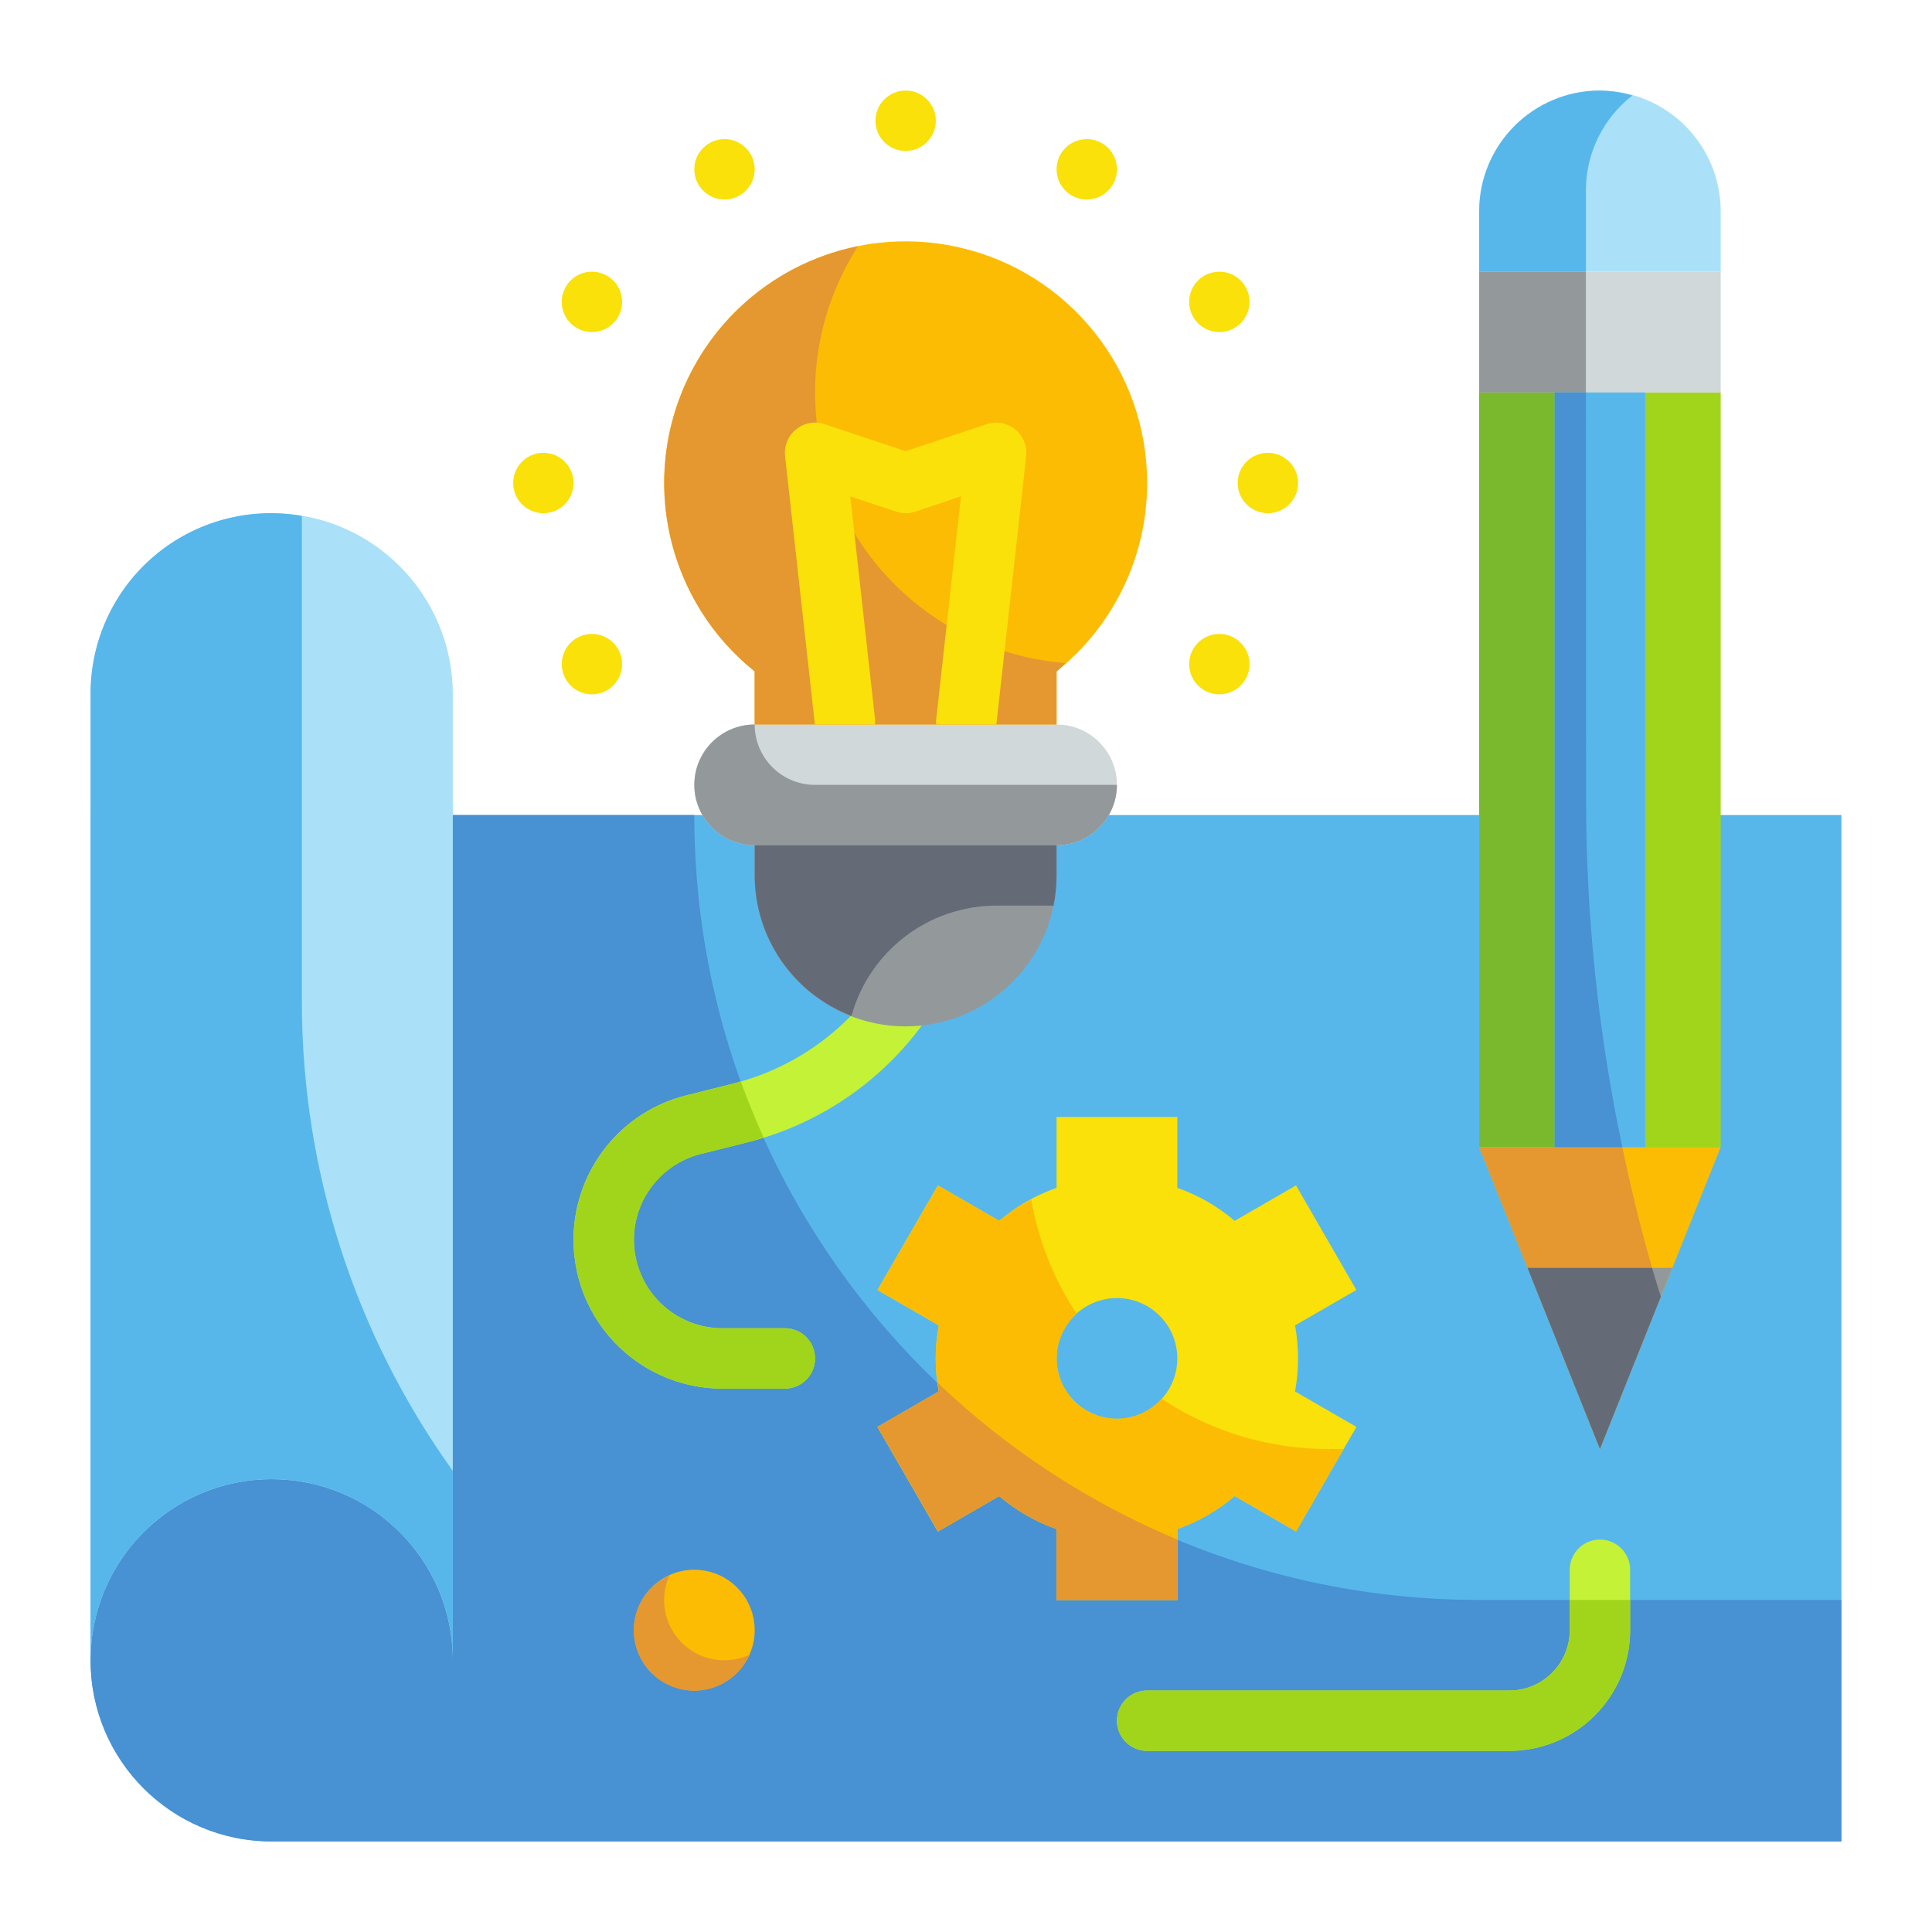
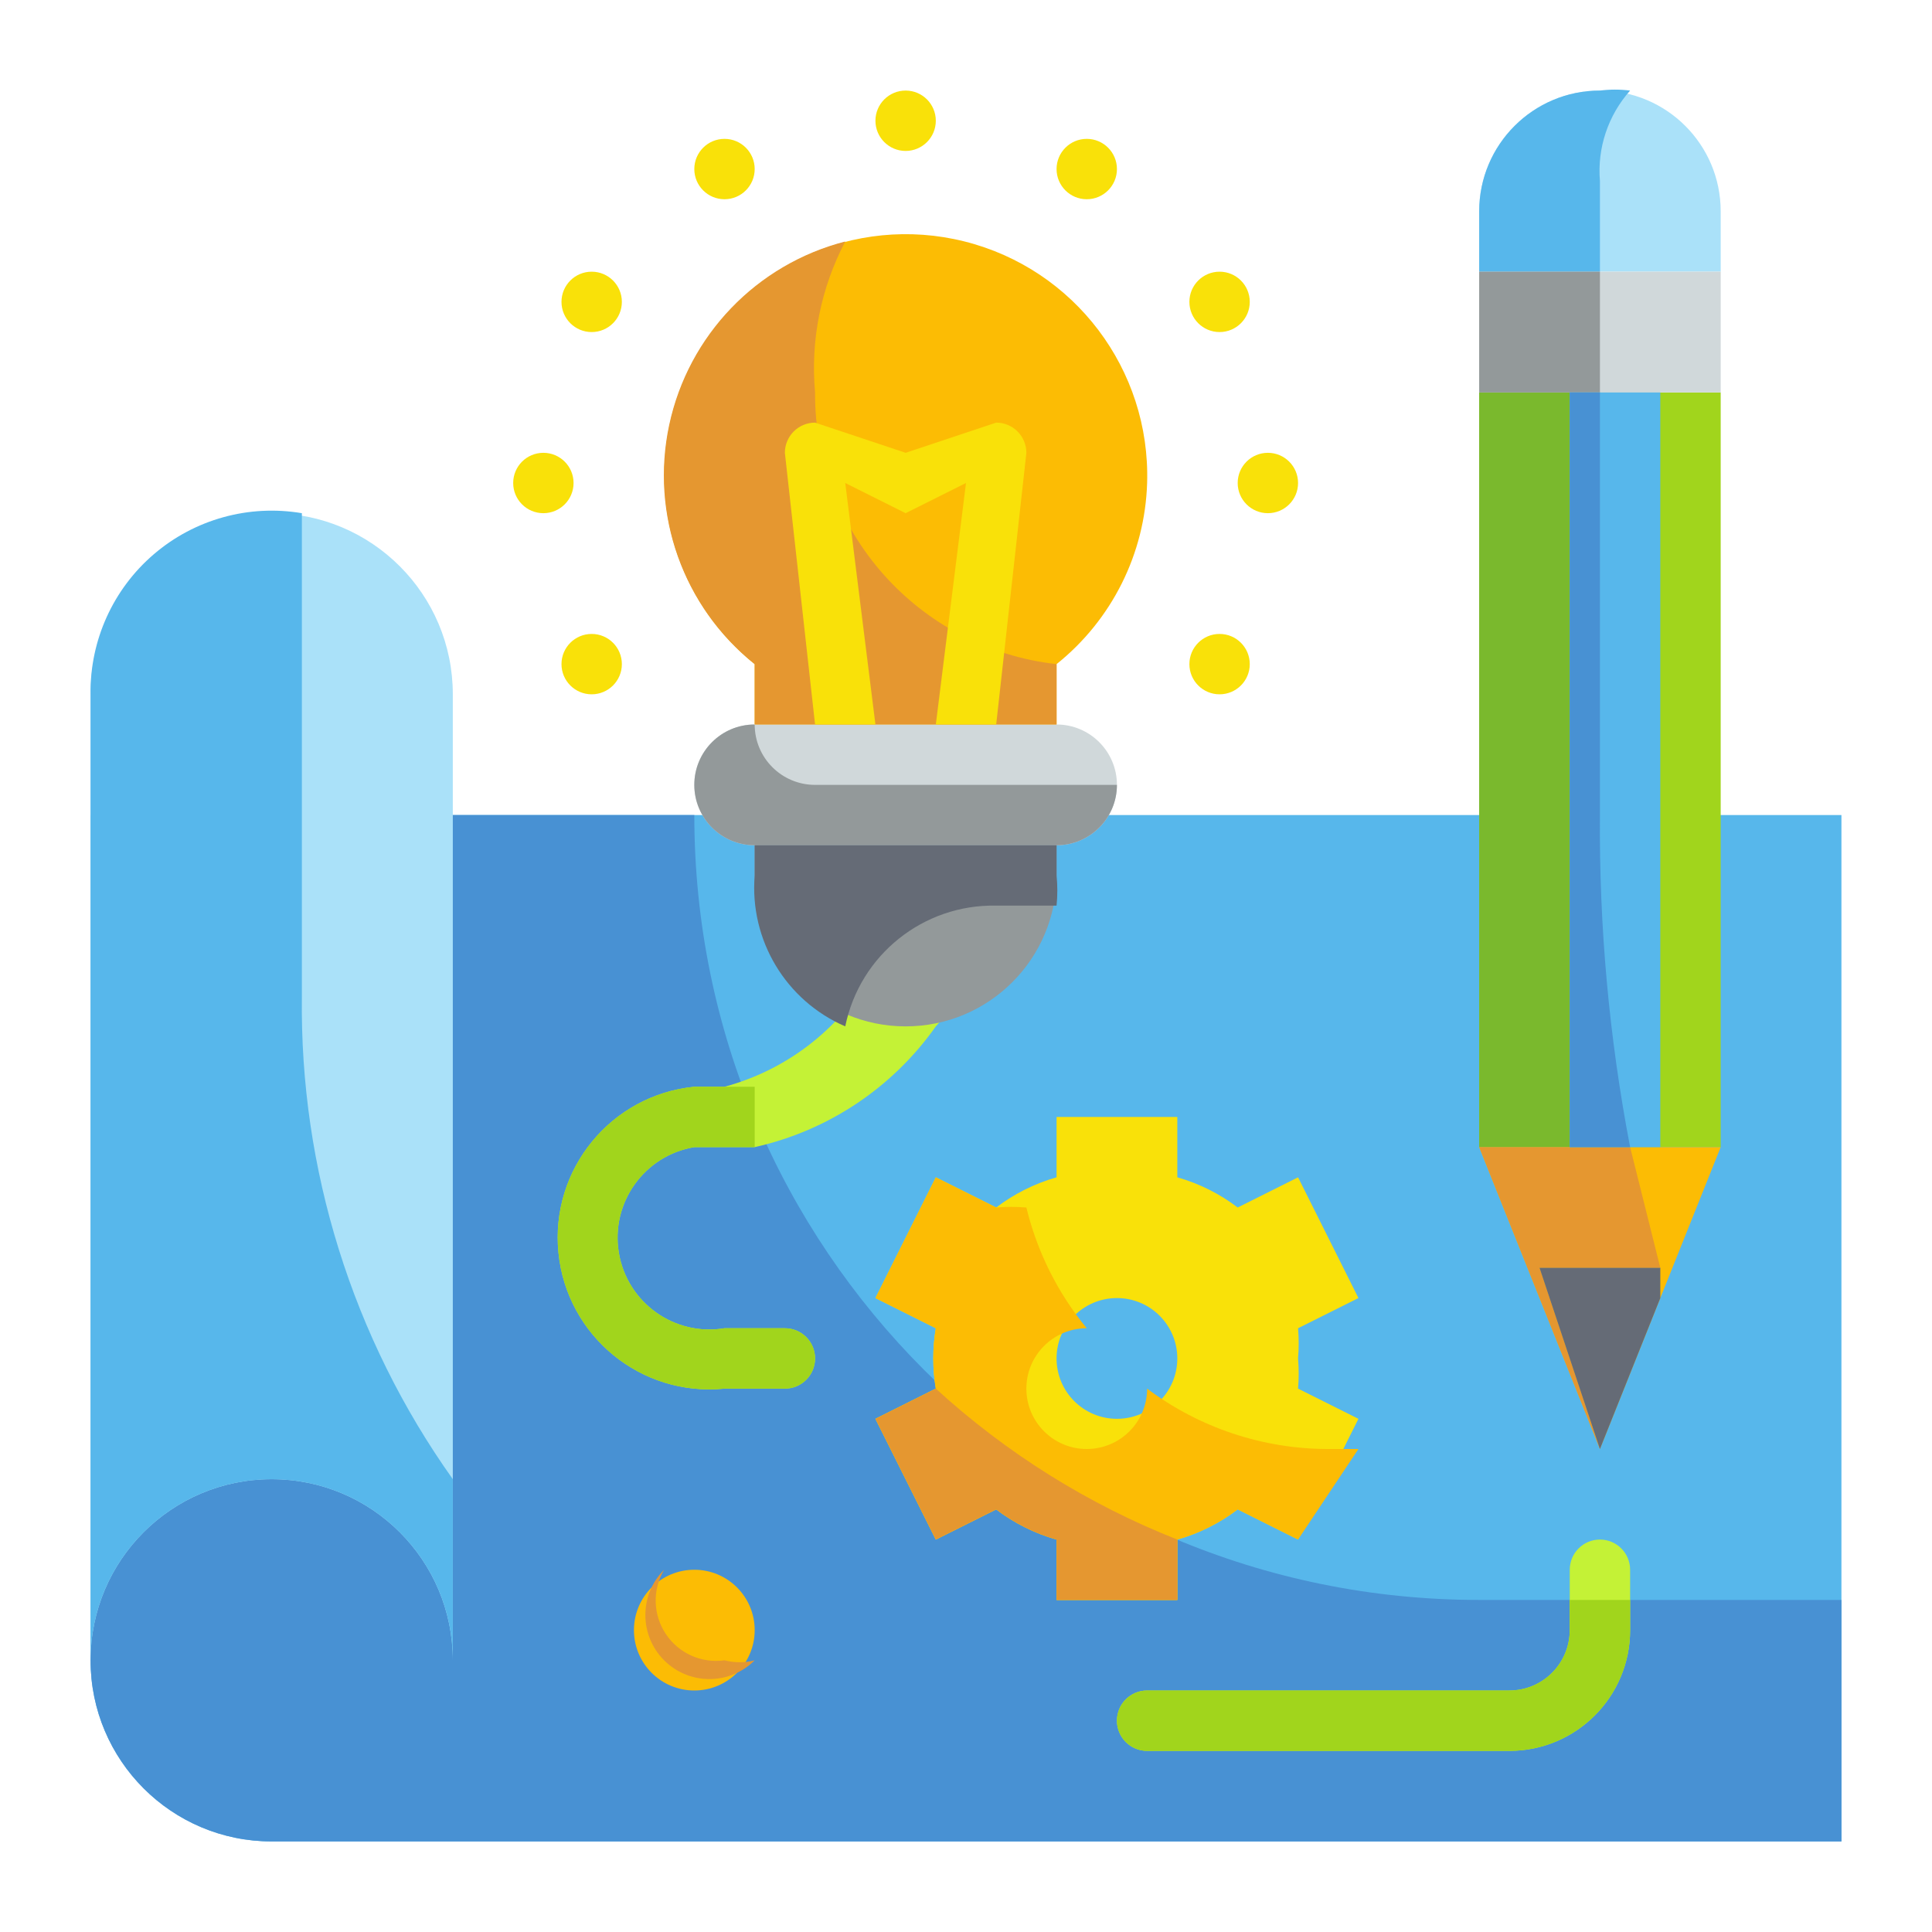
- <svg xmlns="http://www.w3.org/2000/svg" height="512" viewBox="0 0 64 64" width="512">
-   <g id="Flat">
-     <g id="Color_copy" data-name="Color copy">
-       <g>
-         <path d="m3 27h58a0 0 0 0 1 0 0v34a0 0 0 0 1 0 0h-52a6 6 0 0 1 -6-6v-28a0 0 0 0 1 0 0z" fill="#57b7eb" />
-         <path d="m23 27h-20v28a6 6 0 0 0 6 6h52v-8h-12a26 26 0 0 1 -26-26z" fill="#4891d3" />
-         <path d="m9 17a6 6 0 0 0 -6 6v32a6 6 0 0 1 12 0v-32a6 6 0 0 0 -6-6z" fill="#aae1f9" />
-         <path d="m43 45a6.065 6.065 0 0 0 -.1-1.094l2.032-1.174-2-3.464-2.032 1.174a5.965 5.965 0 0 0 -1.9-1.093v-2.349h-4v2.349a5.965 5.965 0 0 0 -1.9 1.093l-2.033-1.174-2 3.464 2.033 1.174a5.806 5.806 0 0 0 0 2.188l-2.032 1.174 2 3.464 2.032-1.174a5.965 5.965 0 0 0 1.9 1.093v2.349h4v-2.349a5.965 5.965 0 0 0 1.9-1.093l2.033 1.174 2-3.464-2.033-1.174a6.065 6.065 0 0 0 .1-1.094zm-6 2a2 2 0 1 1 2-2 2 2 0 0 1 -2 2z" fill="#f9e109" />
-         <circle cx="23" cy="54" fill="#fcbc04" r="2" />
-         <path d="m10 33.194v-16.104a5.967 5.967 0 0 0 -7 5.91v32a6 6 0 0 1 12 0v-6.276a26.636 26.636 0 0 1 -5-15.53z" fill="#57b7eb" />
-         <path d="m44 48a9.952 9.952 0 0 1 -5.521-1.665 1.993 1.993 0 1 1 -2.814-2.815 9.932 9.932 0 0 1 -1.505-3.785 5.981 5.981 0 0 0 -1.055.707l-2.033-1.174-2 3.464 2.028 1.174a5.806 5.806 0 0 0 0 2.188l-2.032 1.174 2 3.464 2.032-1.174a5.965 5.965 0 0 0 1.9 1.093v2.349h4v-2.349a5.965 5.965 0 0 0 1.9-1.093l2.033 1.174 1.573-2.732z" fill="#fcbc04" />
-         <path d="m24 55a1.992 1.992 0 0 1 -1.82-2.82 2 2 0 1 0 2.64 2.64 1.99 1.99 0 0 1 -.82.18z" fill="#e59730" />
-         <path d="m33.1 49.558a5.965 5.965 0 0 0 1.9 1.093v2.349h4v-2a26.014 26.014 0 0 1 -7.936-5.191c.014.094.023.189.04.281l-2.032 1.174 2 3.464z" fill="#e59730" />
-         <path d="m50 58h-12a1 1 0 0 1 0-2h12a2 2 0 0 0 2-2v-2a1 1 0 0 1 2 0v2a4 4 0 0 1 -4 4z" fill="#c4f236" />
-         <path d="m26 46h-2.07a4.931 4.931 0 0 1 -1.2-9.714l1.525-.382a8.306 8.306 0 0 0 4.909-3.459 1 1 0 0 1 1.664 1.11 10.31 10.31 0 0 1 -6.087 4.29l-1.525.381a2.931 2.931 0 0 0 .714 5.774h2.07a1 1 0 0 1 0 2z" fill="#c4f236" />
-         <g>
-           <path d="m38 16a8 8 0 1 0 -13 6.24v1.76h10v-1.76a7.984 7.984 0 0 0 3-6.24z" fill="#fcbc04" />
-           <rect fill="#d0d8da" height="4" rx="2" width="14" x="23" y="24" />
-           <path d="m25 28h10a0 0 0 0 1 0 0v1a5 5 0 0 1 -5 5 5 5 0 0 1 -5-5v-1a0 0 0 0 1 0 0z" fill="#93999a" />
-           <path d="m27 13a8.948 8.948 0 0 1 1.422-4.843 8 8 0 0 0 -3.422 14.083v1.76h10v-1.76c.107-.086.2-.184.306-.275a8.995 8.995 0 0 1 -8.306-8.965z" fill="#e59730" />
-           <path d="m25 24a2 2 0 0 0 0 4h10a2 2 0 0 0 2-2h-10a2 2 0 0 1 -2-2z" fill="#93999a" />
-           <path d="m33 30h1.9a4.988 4.988 0 0 0 .1-1v-1h-10v1a4.99 4.99 0 0 0 3.206 4.654 4.986 4.986 0 0 1 4.794-3.654z" fill="#656b76" />
-           <g fill="#f9e109">
-             <circle cx="18" cy="16" r="1" />
-             <circle cx="42" cy="16" r="1" />
-             <circle cx="30" cy="4" r="1" />
-             <circle cx="19.608" cy="10" r="1" />
-             <circle cx="40.392" cy="22" r="1" />
-             <circle cx="36" cy="5.608" r="1" />
-             <circle cx="40.392" cy="10" r="1" />
-             <circle cx="19.608" cy="22" r="1" />
-             <circle cx="24" cy="5.608" r="1" />
-             <path d="m28.984 24a1.022 1.022 0 0 0 .01-.11l-.827-7.447 1.517.506a1 1 0 0 0 .632 0l1.517-.506-.827 7.447a1.022 1.022 0 0 0 .01.11h1.99l.988-8.89a1 1 0 0 0 -1.31-1.059l-2.684.895-2.684-.895a1 1 0 0 0 -1.31 1.059l.988 8.89z" />
-           </g>
-         </g>
-         <g>
-           <path d="m49 13h8v25h-8z" fill="#a1d51c" transform="matrix(-1 0 0 -1 106 51)" />
-           <path d="m53 48 4-10h-8z" fill="#fcbc04" />
-           <path d="m49 3h8a0 0 0 0 1 0 0v2a4 4 0 0 1 -4 4 4 4 0 0 1 -4-4v-2a0 0 0 0 1 0 0z" fill="#aae1f9" transform="matrix(-1 0 0 -1 106 12)" />
-           <path d="m49 9h8v4h-8z" fill="#d0d8da" transform="matrix(-1 0 0 -1 106 22)" />
-           <path d="m50.6 42h4.8l-2.4 6z" fill="#93999a" />
-           <path d="m52.536 26.523a55.846 55.846 0 0 0 1.205 11.477h-4.741v-25h3.536z" fill="#7ab92d" />
-           <path d="m54.726 42h-4.126l2.4 6-4-10h4.741c.282 1.344.605 2.679.985 4z" fill="#e59730" />
-           <path d="m53 3a3.969 3.969 0 0 1 1.074.164 3.977 3.977 0 0 0 -1.538 3.129v2.707h-3.536v-2a4 4 0 0 1 4-4z" fill="#57b7eb" />
-           <path d="m49 9h3.535v4h-3.535z" fill="#93999a" />
-           <path d="m54.726 42c.092.32.194.637.292.956l-2.018 5.044-2.4-6z" fill="#656b76" />
-           <path d="m51.5 13h3v25h-3z" fill="#57b7eb" />
-           <path d="m52.536 13h-1.036v25h2.241a55.846 55.846 0 0 1 -1.2-11.477z" fill="#4891d3" />
-         </g>
-         <g fill="#a1d51c">
-           <path d="m23.93 46h2.07a1 1 0 0 0 0-2h-2.07a2.931 2.931 0 0 1 -.71-5.774l1.525-.381c.187-.047.368-.109.551-.165-.275-.609-.53-1.227-.758-1.859-.094.027-.184.06-.279.083l-1.525.382a4.931 4.931 0 0 0 1.196 9.714z" />
-           <path d="m52 53v1a2 2 0 0 1 -2 2h-12a1 1 0 0 0 0 2h12a4 4 0 0 0 4-4v-1z" />
-         </g>
-       </g>
+ <svg xmlns="http://www.w3.org/2000/svg" viewBox="0 0 64 64">
+   <g data-name="Color copy">
+     <path d="M3 27h58v34H9a6 6 0 01-6-6V27z" fill="#57b7eb" />
+     <path d="M23 27H3v28a6 6 0 006 6h52v-8H49a26 26 0 01-26-26z" fill="#4891d3" />
+     <path d="M9 17a6 6 0 00-6 6v32a6 6 0 0112 0V23a6 6 0 00-6-6z" fill="#aae1f9" />
+     <path d="M43 45a6 6 0 000-1l2-1-2-4-2 1a6 6 0 00-2-1v-2h-4v2a6 6 0 00-2 1l-2-1-2 4 2 1a6 6 0 000 2l-2 1 2 4 2-1a6 6 0 002 1v2h4v-2a6 6 0 002-1l2 1 2-4-2-1a6 6 0 000-1zm-6 2a2 2 0 112-2 2 2 0 01-2 2z" fill="#f9e109" />
+     <circle cx="23" cy="54" fill="#fcbc04" r="2" />
+     <path d="M10 33V17a6 6 0 00-7 6v32a6 6 0 0112 0v-6a27 27 0 01-5-16z" fill="#57b7eb" />
+     <path d="M44 48a10 10 0 01-6-2 2 2 0 11-2-2 10 10 0 01-2-4 6 6 0 00-1 0l-2-1-2 4 2 1a6 6 0 000 2l-2 1 2 4 2-1a6 6 0 002 1v2h4v-2a6 6 0 002-1l2 1 2-3z" fill="#fcbc04" />
+     <path d="M24 55a2 2 0 01-2-3 2 2 0 103 3 2 2 0 01-1 0zM33 50a6 6 0 002 1v2h4v-2a26 26 0 01-8-5l-2 1 2 4z" fill="#e59730" />
+     <path d="M50 58H38a1 1 0 010-2h12a2 2 0 002-2v-2a1 1 0 012 0v2a4 4 0 01-4 4zM26 46h-2a5 5 0 01-1-10h1a8 8 0 005-4 1 1 0 012 2 10 10 0 01-6 4h-2a3 3 0 001 6h2a1 1 0 010 2z" fill="#c4f236" />
+     <path d="M38 16a8 8 0 10-13 6v2h10v-2a8 8 0 003-6z" fill="#fcbc04" />
+     <rect fill="#d0d8da" height="4" rx="2" width="14" x="23" y="24" />
+     <path d="M25 28h10v1a5 5 0 01-5 5 5 5 0 01-5-5v-1z" fill="#93999a" />
+     <path d="M27 13a9 9 0 011-5 8 8 0 00-3 14v2h10v-2a9 9 0 01-8-9z" fill="#e59730" />
+     <path d="M25 24a2 2 0 000 4h10a2 2 0 002-2H27a2 2 0 01-2-2z" fill="#93999a" />
+     <path d="M33 30h2a5 5 0 000-1v-1H25v1a5 5 0 003 5 5 5 0 015-4z" fill="#656b76" />
+     <g fill="#f9e109">
+       <circle cx="18" cy="16" r="1" />
+       <circle cx="42" cy="16" r="1" />
+       <circle cx="30" cy="4" r="1" />
+       <circle cx="19.6" cy="10" r="1" />
+       <circle cx="40.4" cy="22" r="1" />
+       <circle cx="36" cy="5.6" r="1" />
+       <circle cx="40.4" cy="10" r="1" />
+       <circle cx="19.6" cy="22" r="1" />
+       <circle cx="24" cy="5.6" r="1" />
+       <path d="M29 24l-1-8 2 1 2-1-1 8h2l1-9a1 1 0 00-1-1l-3 1-3-1a1 1 0 00-1 1l1 9z" />
+     </g>
+     <g>
+       <path d="M57 38h-8V13h8z" fill="#a1d51c" />
+       <path d="M53 48l4-10h-8z" fill="#fcbc04" />
+       <path d="M57 9h-8V7a4 4 0 014-4 4 4 0 014 4v2z" fill="#aae1f9" />
+       <path d="M57 13h-8V9h8z" fill="#d0d8da" />
+       <path d="M51 42h4l-2 6z" fill="#93999a" />
+       <path d="M53 27a56 56 0 001 11h-5V13h4z" fill="#7ab92d" />
+       <path d="M55 42h-4l2 6-4-10h5l1 4z" fill="#e59730" />
+       <path d="M53 3a4 4 0 011 0 4 4 0 00-1 3v3h-4V7a4 4 0 014-4z" fill="#57b7eb" />
+       <path d="M49 9h4v4h-4z" fill="#93999a" />
+       <path d="M55 42v1l-2 5-2-6z" fill="#656b76" />
+       <path d="M52 13h3v25h-3z" fill="#57b7eb" />
+       <path d="M53 13h-1v25h2a56 56 0 01-1-11z" fill="#4891d3" />
+     </g>
+     <g fill="#a1d51c">
+       <path d="M24 46h2a1 1 0 000-2h-2a3 3 0 01-1-6h2v-2h-2a5 5 0 001 10zM52 53v1a2 2 0 01-2 2H38a1 1 0 000 2h12a4 4 0 004-4v-1z" />
    </g>
  </g>
</svg>
